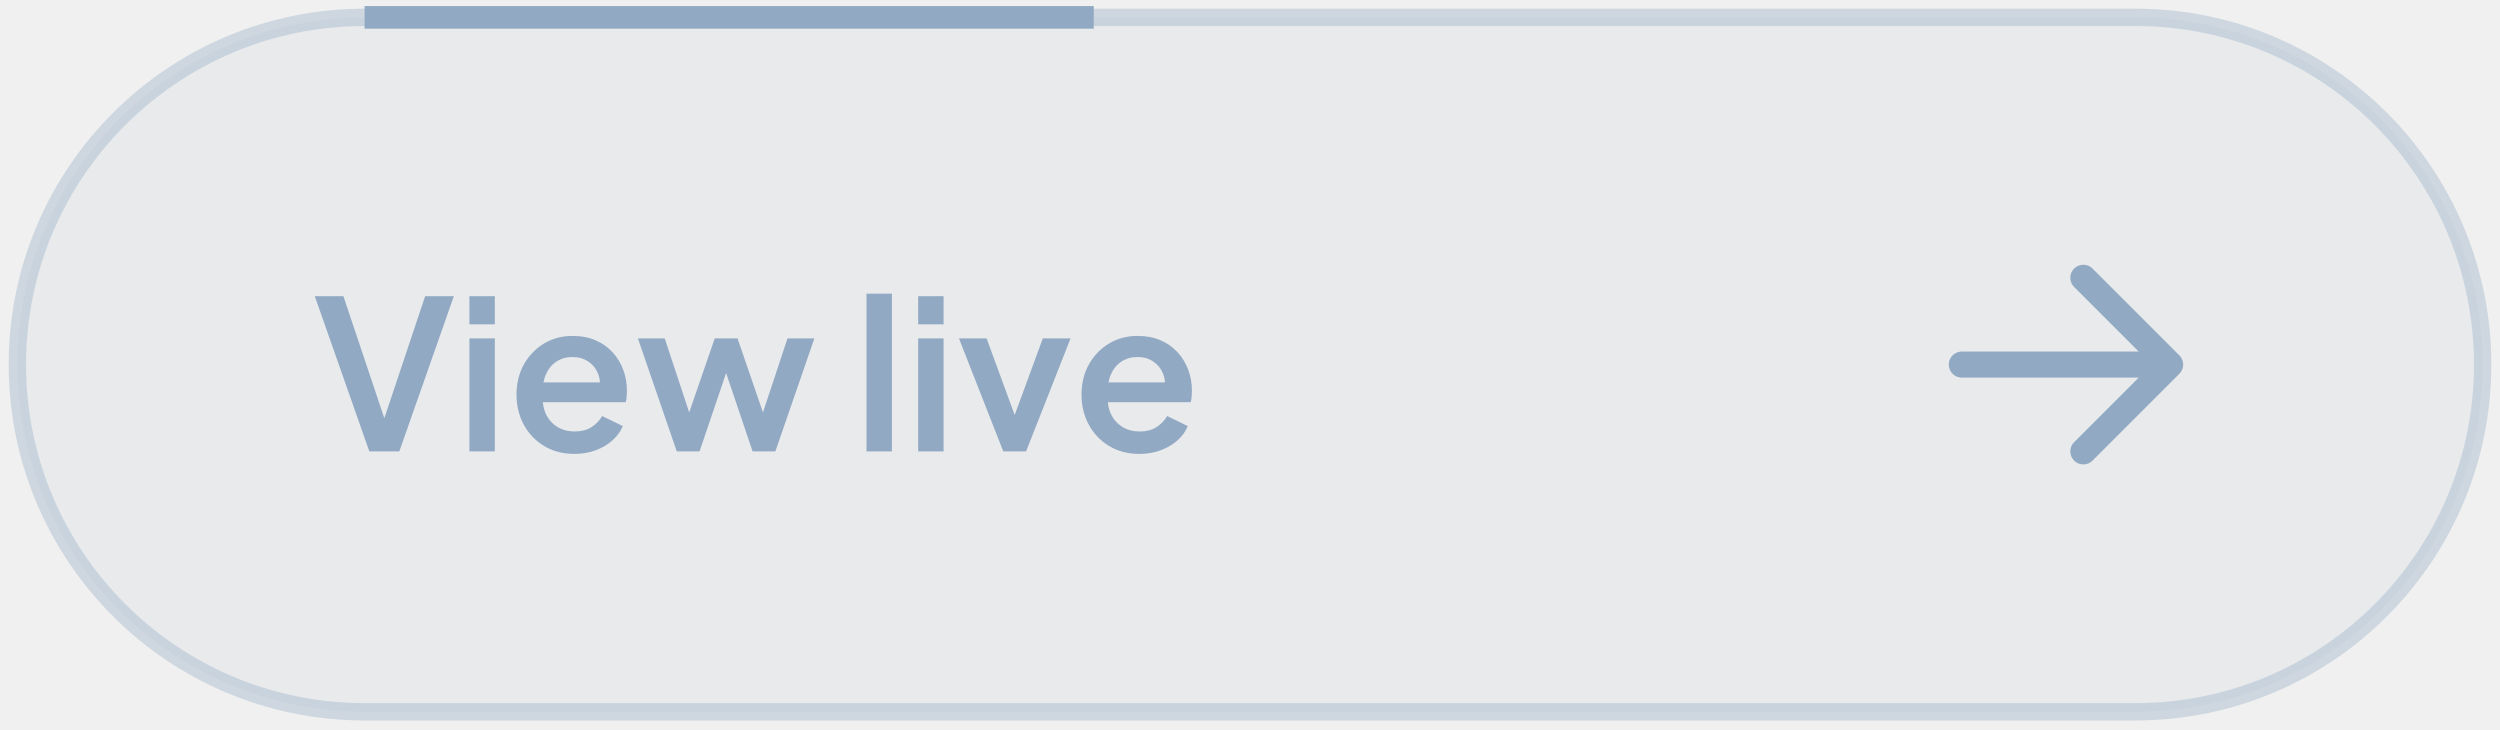
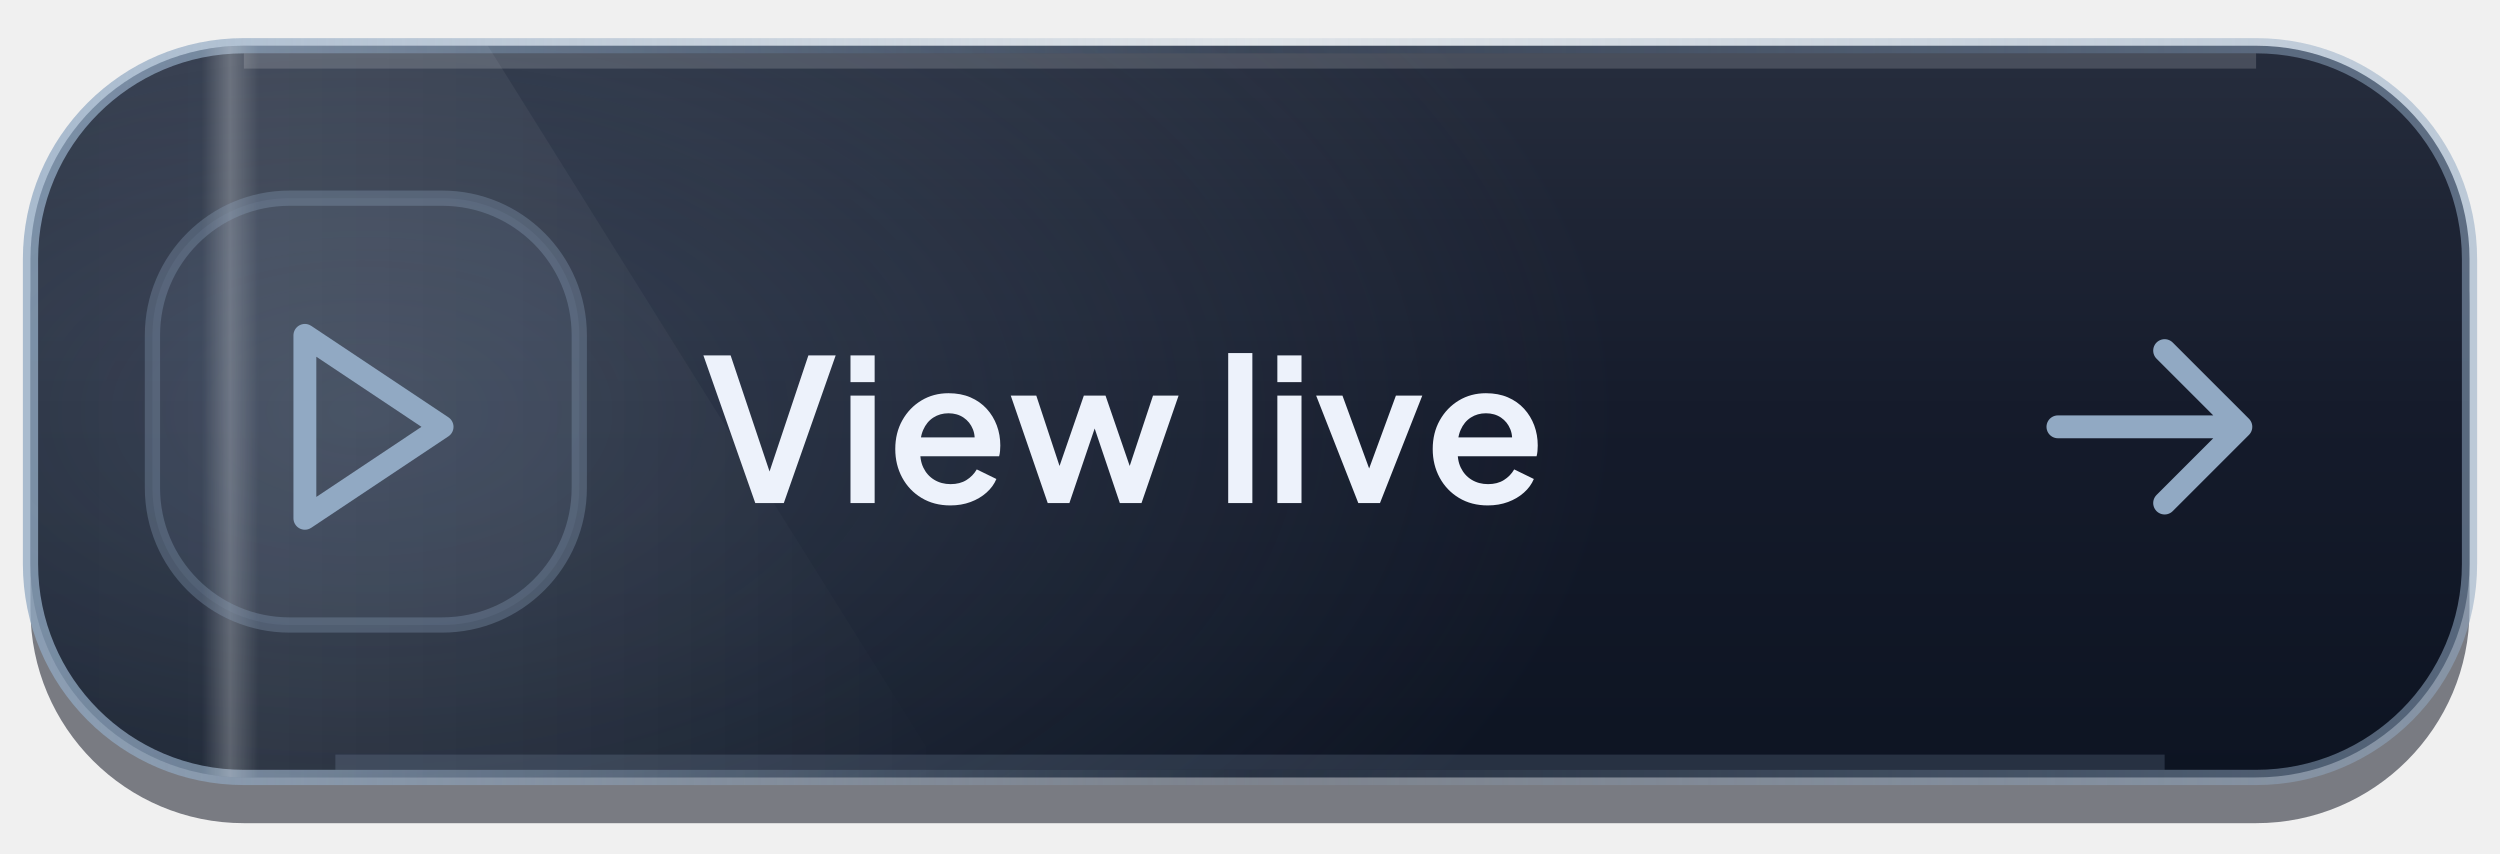
- <svg xmlns="http://www.w3.org/2000/svg" width="144" height="42" viewBox="0 0 144 42" role="img">
-   <style>@keyframes flow{to{stroke-dashoffset:-400}}@keyframes arrow{0%,60%,100%{transform:translateX(0)}75%{transform:translateX(3px)}}.edge{animation:flow 10s linear infinite}.arrow{animation:arrow 5s ease-in-out infinite}@media(prefers-reduced-motion:reduce){*{animation:none!important}}</style>
-   <rect x="1" y="1" width="142" height="40" rx="20" fill="#91A9C3" fill-opacity=".08" stroke="#91A9C3" stroke-opacity=".35" />
-   <rect class="edge" x="1" y="1" width="142" height="40" rx="20" fill="none" stroke="#91A9C3" stroke-width="1.3" stroke-dasharray="42 358" />
-   <g fill="#91A9C3" aria-label="View live">
-     <path d="M21.273 26.0 18.132 17.06H19.78L22.3 24.578H21.974L24.489 17.06H26.142L23.001 26.0ZM27.039 26.0V19.493H28.502V26.0ZM27.039 18.68V17.06H28.502V18.68ZM33.086 26.144Q32.096 26.144 31.343 25.691Q30.591 25.238 30.171 24.462Q29.751 23.687 29.751 22.73Q29.751 21.75 30.178 20.989Q30.605 20.228 31.333 19.788Q32.061 19.349 32.974 19.349Q33.723 19.349 34.303 19.599Q34.883 19.85 35.285 20.292Q35.688 20.733 35.9 21.302Q36.111 21.87 36.111 22.514Q36.111 22.679 36.095 22.852Q36.08 23.024 36.041 23.165H30.934V22.025H35.209L34.515 22.55Q34.63 21.98 34.451 21.533Q34.272 21.086 33.886 20.825Q33.499 20.564 32.974 20.564Q32.457 20.564 32.056 20.823Q31.654 21.083 31.441 21.57Q31.229 22.056 31.273 22.742Q31.221 23.375 31.448 23.851Q31.675 24.328 32.108 24.591Q32.541 24.854 33.1 24.854Q33.666 24.854 34.06 24.608Q34.453 24.362 34.686 23.963L35.874 24.544Q35.682 25.006 35.275 25.368Q34.867 25.73 34.31 25.937Q33.753 26.144 33.086 26.144ZM38.982 26.0 36.744 19.493H38.289L39.963 24.558L39.423 24.551L41.169 19.493H42.482L44.22 24.551L43.68 24.558L45.359 19.493H46.907L44.661 26.0H43.349L41.583 20.77H42.068L40.294 26.0ZM49.911 26.0V16.916H51.374V26.0ZM52.887 26.0V19.493H54.35V26.0ZM52.887 18.68V17.06H54.35V18.68ZM57.789 26.0 55.236 19.493H56.829L58.739 24.706H58.152L60.066 19.493H61.664L59.102 26.0ZM65.63 26.144Q64.639 26.144 63.887 25.691Q63.135 25.238 62.715 24.462Q62.295 23.687 62.295 22.73Q62.295 21.75 62.722 20.989Q63.149 20.228 63.877 19.788Q64.605 19.349 65.519 19.349Q66.267 19.349 66.847 19.599Q67.427 19.85 67.829 20.292Q68.232 20.733 68.444 21.302Q68.655 21.87 68.655 22.514Q68.655 22.679 68.639 22.852Q68.624 23.024 68.585 23.165H63.479V22.025H67.754L67.059 22.55Q67.175 21.98 66.995 21.533Q66.816 21.086 66.43 20.825Q66.044 20.564 65.519 20.564Q65.001 20.564 64.6 20.823Q64.199 21.083 63.986 21.57Q63.773 22.056 63.818 22.742Q63.765 23.375 63.992 23.851Q64.22 24.328 64.652 24.591Q65.085 24.854 65.645 24.854Q66.21 24.854 66.604 24.608Q66.998 24.362 67.23 23.963L68.418 24.544Q68.226 25.006 67.819 25.368Q67.412 25.73 66.854 25.937Q66.297 26.144 65.63 26.144Z" />
+ <svg xmlns="http://www.w3.org/2000/svg" width="164" height="56" viewBox="0 0 164 56" role="img">
+   <defs>
+     <linearGradient id="surface" x1="0" y1="0" x2="0" y2="1">
+       <stop stop-color="#262D3D" />
+       <stop offset=".5" stop-color="#151B2B" />
+       <stop offset="1" stop-color="#0D1422" />
+     </linearGradient>
+     <linearGradient id="edge">
+       <stop stop-color="#91A9C3" stop-opacity=".75" />
+       <stop offset=".5" stop-color="#91A9C3" stop-opacity=".18" />
+       <stop offset="1" stop-color="#91A9C3" stop-opacity=".55" />
+     </linearGradient>
+     <radialGradient id="light">
+       <stop stop-color="#91A9C3" stop-opacity=".24" />
+       <stop offset="1" stop-color="#91A9C3" stop-opacity="0" />
+     </radialGradient>
+     <linearGradient id="sweep">
+       <stop stop-color="white" stop-opacity="0" />
+       <stop offset=".48" stop-color="white" stop-opacity=".03" />
+       <stop offset=".5" stop-color="white" stop-opacity=".28" />
+       <stop offset=".52" stop-color="white" stop-opacity=".08" />
+       <stop offset="1" stop-color="white" stop-opacity="0" />
+     </linearGradient>
+     <clipPath id="clip">
+       <rect x="2" y="3" width="160" height="48" rx="14" />
+     </clipPath>
+   </defs>
+   <style>@keyframes sweep{0%,12%{transform:translateX(-100px)}65%,100%{transform:translateX(264px)}}@keyframes halo{0%,100%{opacity:.45}40%{opacity:1}}@keyframes arrow{0%,35%,100%{transform:translateX(0);opacity:.7}50%{transform:translateX(3px);opacity:1}}.sweep{animation:sweep 7.2s cubic-bezier(.22,.61,.36,1) infinite}.halo{animation:halo 7.2s ease-in-out infinite}.arrow{animation:arrow 7.2s ease-in-out infinite}@media(prefers-reduced-motion:reduce){*{animation:none!important}}</style>
+   <rect x="2" y="6" width="160" height="48" rx="14" fill="#020714" fill-opacity=".5" />
+   <rect x="2" y="3" width="160" height="48" rx="14" fill="url(#surface)" stroke="url(#edge)" />
+   <g clip-path="url(#clip)">
+     <ellipse class="halo" cx="24" cy="27" rx="82" ry="48" fill="url(#light)" />
+     <g class="sweep">
+       <path d="M-32 3h64l30 48H-2z" fill="url(#sweep)" />
+     </g>
+     <path d="M16 4H148" stroke="white" stroke-opacity=".16" />
+     <path d="M22 50H142" stroke="#91A9C3" stroke-opacity=".2" />
  </g>
-   <path class="arrow" d="M113 21h12m-5-5 5 5-5 5" fill="none" stroke="#91A9C3" stroke-width="1.5" stroke-linecap="round" stroke-linejoin="round" />
+   <rect x="10" y="13" width="28" height="28" rx="9" fill="#91A9C3" fill-opacity=".1" stroke="#91A9C3" stroke-opacity=".3" />
+   <path d="M20 22l9 6-9 6z" fill="none" stroke="#91A9C3" stroke-width="1.5" stroke-linejoin="round" stroke-linecap="round" />
+   <g aria-label="View live">
+     <path d="M49.546 33.0 46.143 23.315H47.929L50.659 31.459H50.305L53.03 23.315H54.82L51.418 33.0ZM55.792 33.0V25.951H57.377V33.0ZM55.792 25.07V23.315H57.377V25.07ZM62.343 33.156Q61.27 33.156 60.455 32.665Q59.64 32.175 59.185 31.334Q58.73 30.494 58.73 29.457Q58.73 28.396 59.193 27.572Q59.655 26.747 60.444 26.271Q61.233 25.795 62.222 25.795Q63.033 25.795 63.661 26.066Q64.289 26.337 64.726 26.816Q65.162 27.295 65.391 27.91Q65.62 28.526 65.62 29.224Q65.62 29.402 65.603 29.589Q65.586 29.776 65.544 29.929H60.012V28.694H64.644L63.891 29.262Q64.016 28.645 63.822 28.161Q63.628 27.677 63.21 27.394Q62.791 27.111 62.222 27.111Q61.662 27.111 61.227 27.392Q60.792 27.673 60.562 28.201Q60.331 28.728 60.38 29.471Q60.323 30.156 60.569 30.672Q60.815 31.188 61.284 31.473Q61.753 31.759 62.359 31.759Q62.971 31.759 63.398 31.492Q63.825 31.226 64.076 30.793L65.363 31.422Q65.155 31.923 64.714 32.315Q64.273 32.708 63.669 32.932Q63.066 33.156 62.343 33.156ZM68.73 33.0 66.306 25.951H67.98L69.793 31.438L69.208 31.43L71.1 25.951H72.522L74.405 31.43L73.82 31.438L75.638 25.951H77.315L74.883 33.0H73.461L71.548 27.334H72.073L70.152 33.0ZM80.57 33.0V23.159H82.155V33.0ZM83.794 33.0V25.951H85.379V33.0ZM83.794 25.07V23.315H85.379V25.07ZM89.105 33.0 86.339 25.951H88.065L90.133 31.598H89.498L91.572 25.951H93.302L90.527 33.0ZM97.599 33.156Q96.526 33.156 95.711 32.665Q94.896 32.175 94.441 31.334Q93.986 30.494 93.986 29.457Q93.986 28.396 94.449 27.572Q94.911 26.747 95.7 26.271Q96.489 25.795 97.478 25.795Q98.289 25.795 98.917 26.066Q99.545 26.337 99.982 26.816Q100.418 27.295 100.647 27.91Q100.876 28.526 100.876 29.224Q100.876 29.402 100.859 29.589Q100.842 29.776 100.8 29.929H95.268V28.694H99.9L99.147 29.262Q99.272 28.645 99.078 28.161Q98.884 27.677 98.466 27.394Q98.047 27.111 97.478 27.111Q96.918 27.111 96.483 27.392Q96.048 27.673 95.818 28.201Q95.587 28.728 95.636 29.471Q95.579 30.156 95.825 30.672Q96.071 31.188 96.54 31.473Q97.009 31.759 97.615 31.759Q98.228 31.759 98.654 31.492Q99.081 31.226 99.332 30.793L100.62 31.422Q100.412 31.923 99.97 32.315Q99.529 32.708 98.925 32.932Q98.322 33.156 97.599 33.156Z" fill="#EDF2FB" />
+   </g>
+   <path class="arrow" d="M135 28h12m-5-5 5 5-5 5" fill="none" stroke="#91A9C3" stroke-width="1.5" stroke-linecap="round" stroke-linejoin="round" />
</svg>
